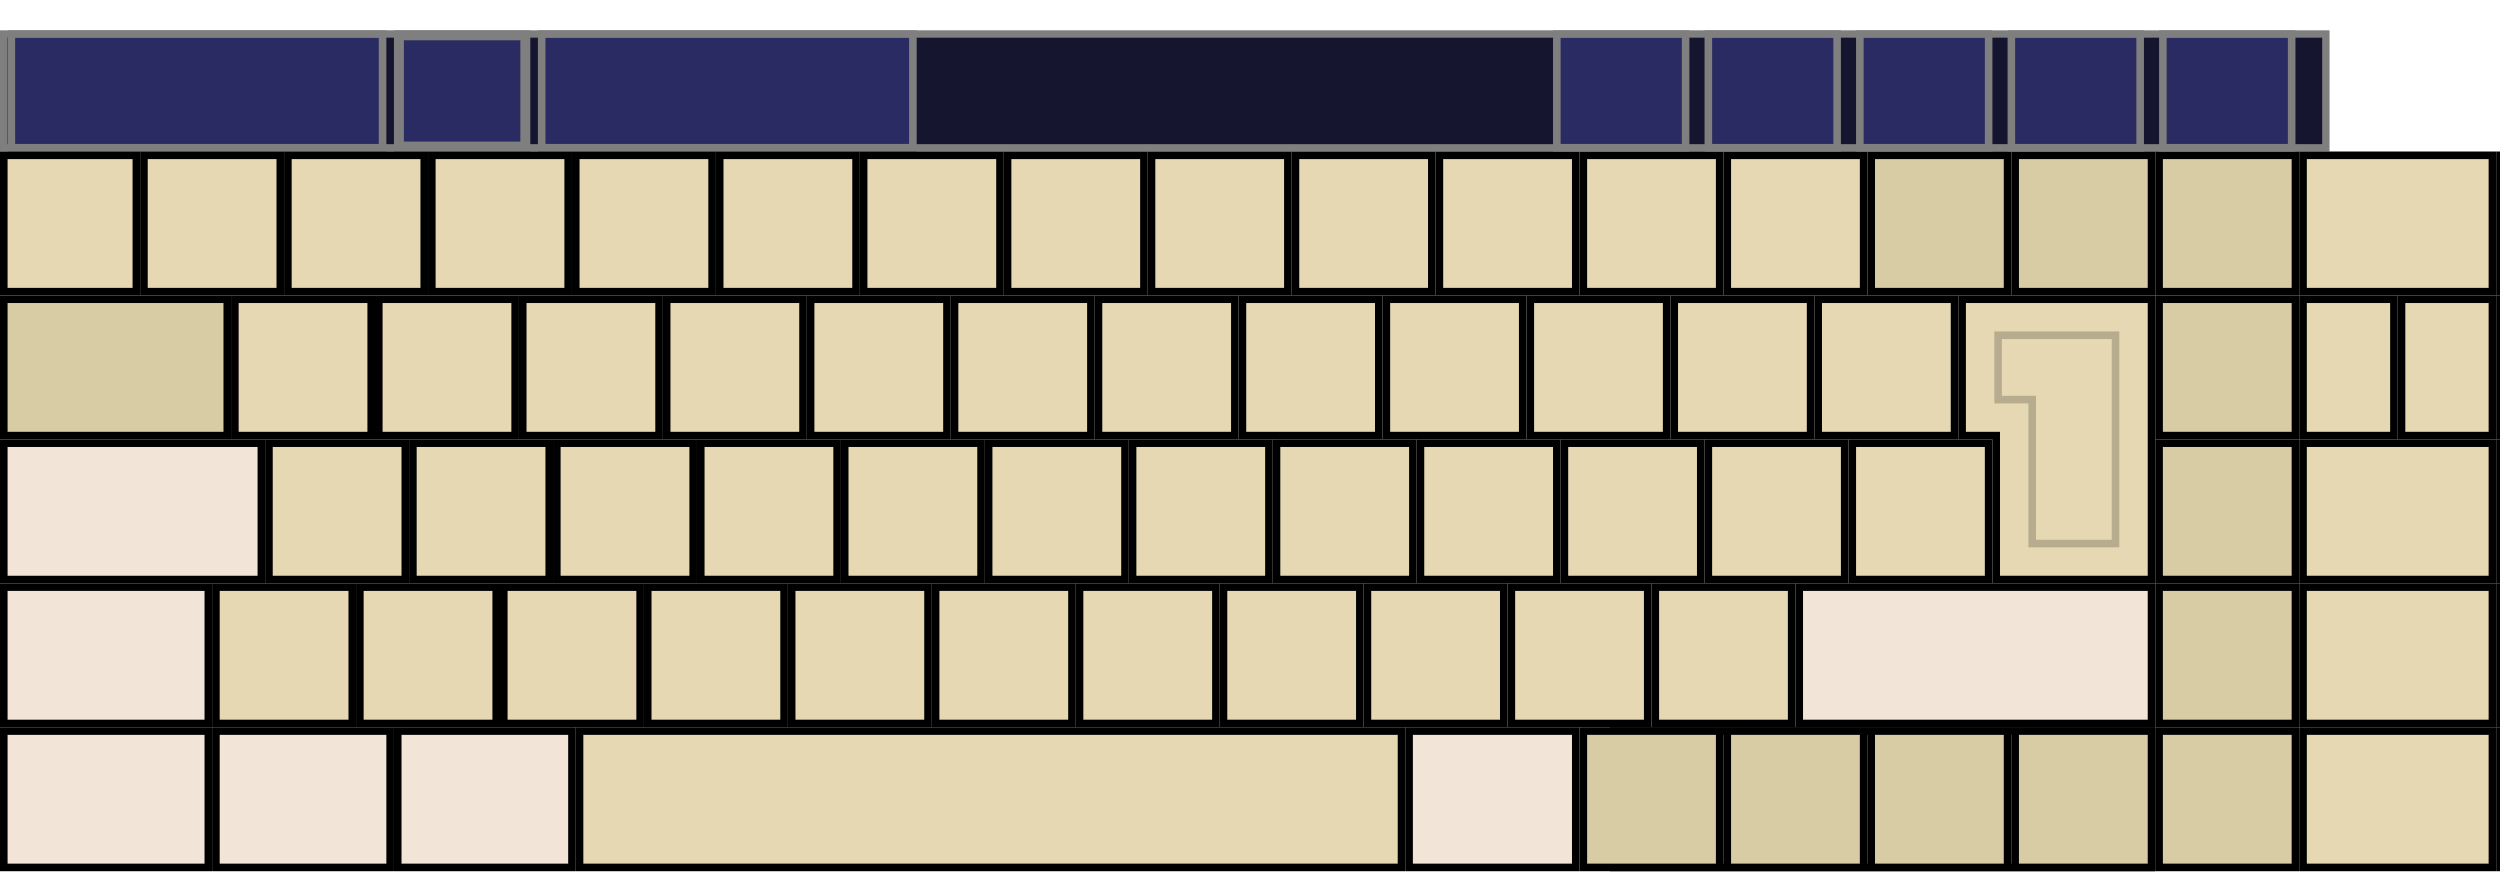
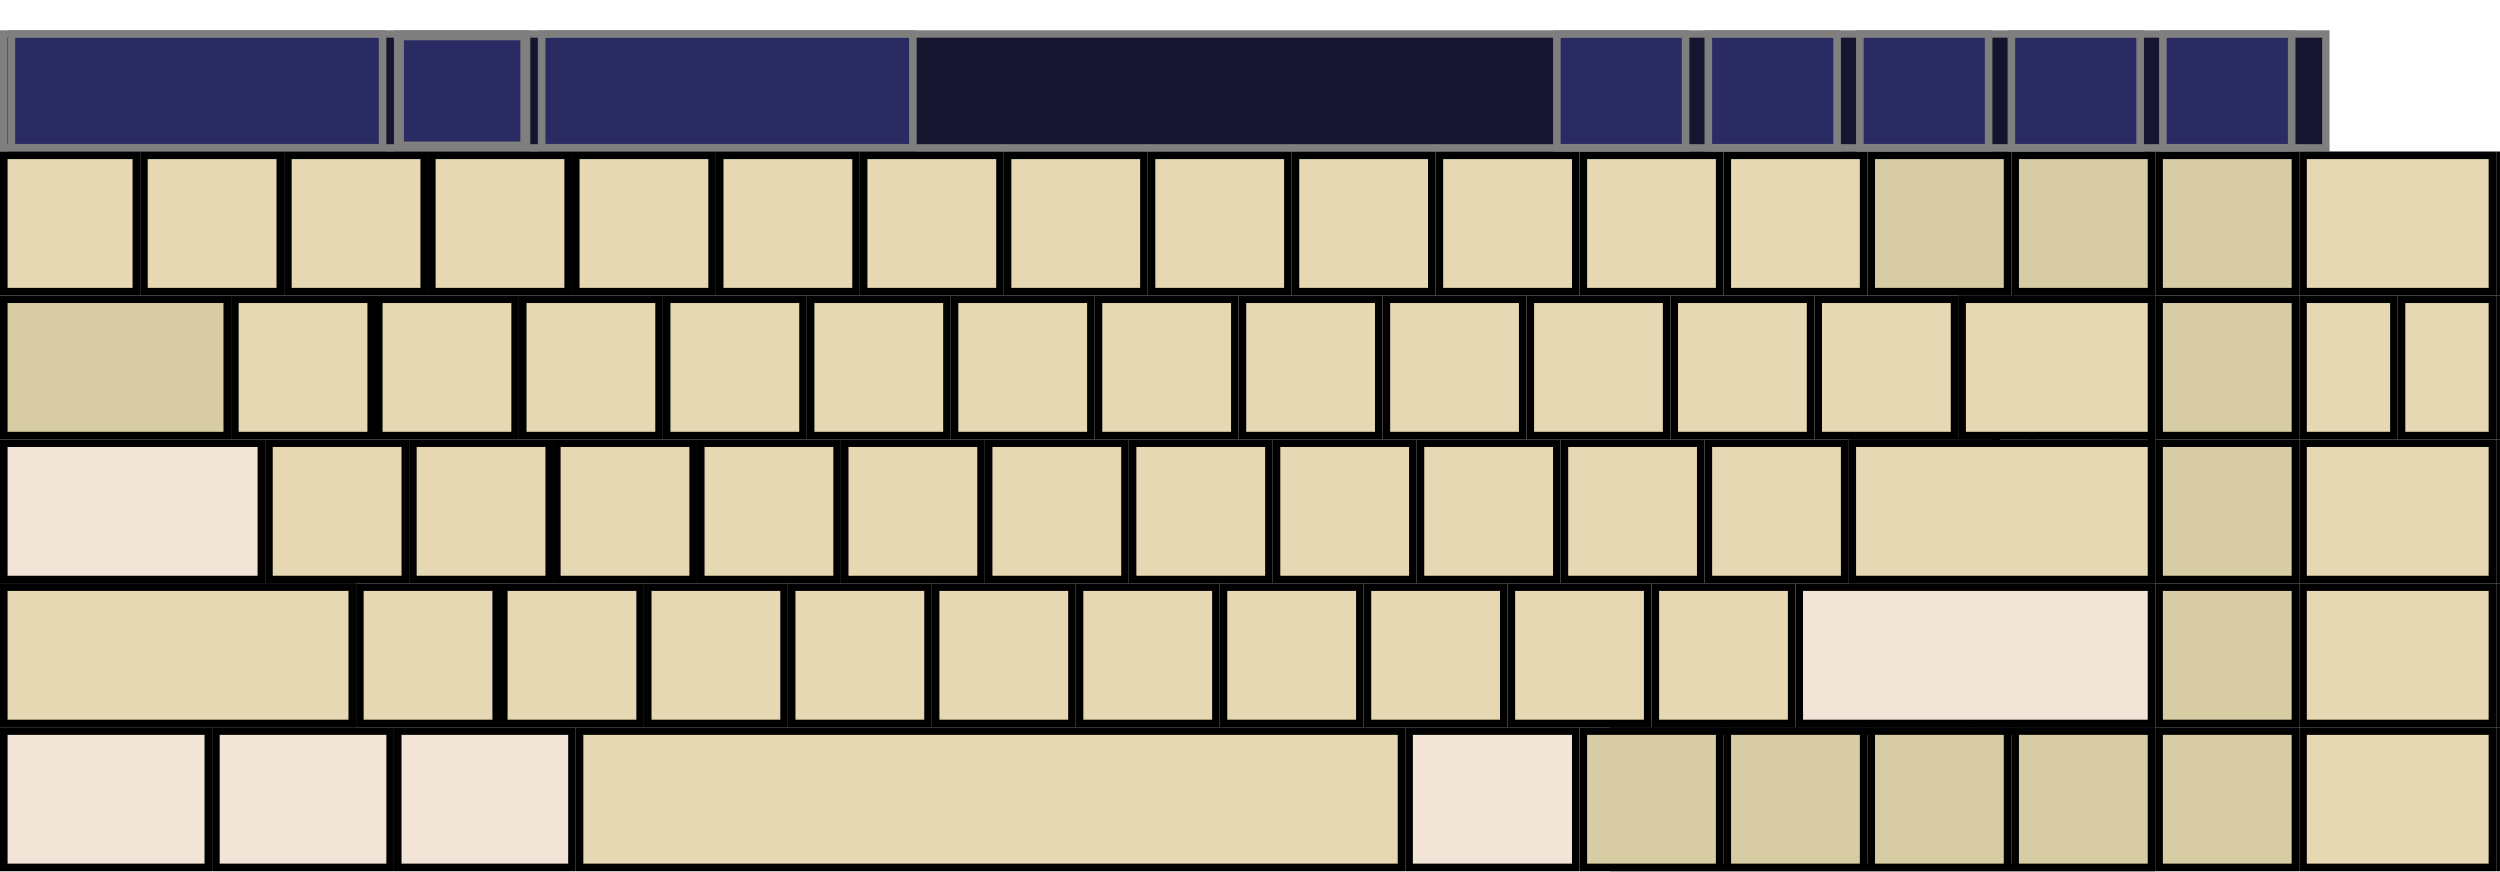
<svg xmlns="http://www.w3.org/2000/svg" id="svg2" height="115" width="330" version="1.0">
  <defs id="defs90" />
  <rect id="wordlist" height="15.028" width="306.528" y="4.486" x="0.486" style="fill:#151530;stroke:#7f7f7f;stroke-width:0.972;stroke-miterlimit:4;stroke-dasharray:none" />
  <rect id="prediction" height="15" width="49" y="4.5" x="71.5" style="color:#000000;display:inline;overflow:visible;visibility:visible;fill:#2b2b63;fill-opacity:1;fill-rule:nonzero;stroke:#7f7f7f;stroke-width:1;stroke-linecap:butt;stroke-linejoin:miter;stroke-miterlimit:4;stroke-dasharray:none;stroke-dashoffset:0;stroke-opacity:1;marker:none;enable-background:accumulate" />
  <rect id="correction" height="15" width="49" y="4.5" x="1.5" style="color:#000000;display:inline;overflow:visible;visibility:visible;fill:#2b2b63;fill-opacity:1;fill-rule:nonzero;stroke:#7f7f7f;stroke-width:1;stroke-linecap:butt;stroke-linejoin:miter;stroke-miterlimit:4;stroke-dasharray:none;stroke-dashoffset:0;stroke-opacity:1;marker:none;enable-background:accumulate" />
  <rect id="expand-corrections" height="14.686" width="16.686" y="4.657" x="52.657" style="fill:#2b2b63;stroke:#7f7f7f;stroke-width:1.314;stroke-miterlimit:4;stroke-dasharray:none" />
  <rect id="AB01" style="fill:#e5d8b2;stroke:#000000" height="18" width="18" y="77.5" x="47.5" />
  <rect id="AE02" style="fill:#e5d8b2;stroke:#000000" height="18" width="18" y="20.5" x="38" />
  <rect id="AE03" style="fill:#e5d8b2;stroke:#000000" height="18" width="18" y="20.5" x="57" />
  <rect id="AD09" style="fill:#e5d8b2;stroke:#000000" height="18" width="18" y="39.5" x="183" />
  <rect id="AE01" style="fill:#e5d8b2;stroke:#000000" height="18" width="18" y="20.5" x="19" />
  <rect id="AE06" style="fill:#e5d8b2;stroke:#000000" height="18" width="18" y="20.5" x="114" />
  <rect id="AE07" style="fill:#e5d8b2;stroke:#000000" height="18" width="18" y="20.5" x="133" />
  <rect id="AE04" style="fill:#e5d8b2;stroke:#000000" height="18" width="18" y="20.5" x="76" />
  <rect id="AE05" style="fill:#e5d8b2;stroke:#000000" height="18" width="18" y="20.5" x="95" />
  <rect id="AD03" style="fill:#e5d8b2;stroke:#000000" height="18" width="18" y="39.5" x="69" />
  <rect id="AD02" style="fill:#e5d8b2;stroke:#000000" height="18" width="18" y="39.5" x="50" />
  <rect id="AD01" style="fill:#e5d8b2;stroke:#000000" height="18" width="18" y="39.5" x="31" />
  <rect id="AE09" style="fill:#e5d8b2;stroke:#000000" height="18" width="18" y="20.5" x="171" />
  <rect id="AD07" style="fill:#e5d8b2;stroke:#000000" height="18" width="18" y="39.5" x="145" />
  <rect id="AD06" style="fill:#e5d8b2;stroke:#000000" height="18" width="18" y="39.5" x="126" />
  <rect id="AD05" style="fill:#e5d8b2;stroke:#000000" height="18" width="18" y="39.5" x="107" />
  <rect id="AD04" style="fill:#e5d8b2;stroke:#000000" height="18" width="18" y="39.5" x="88" />
  <rect id="AB10" style="fill:#e5d8b2;stroke:#000000" height="18" width="18" y="77.5" x="218.5" />
  <rect id="AC11" style="fill:#e5d8b2;stroke:#000000" height="18" width="18" y="58.5" x="225.5" />
  <rect id="AC10" style="fill:#e5d8b2;stroke:#000000" height="18" width="18" y="58.5" x="206.5" />
  <rect id="TLDE" style="fill:#e5d8b2;stroke:#000000;stroke-width:1" height="18" width="17.5" y="20.5" x="0.5" />
  <rect id="LSGT" style="fill:#e5d8b2;stroke:#000000" height="18" width="18" y="77.5" x="28.5" />
  <rect id="BKSL" style="fill:#e5d8b2;stroke:#000000;stroke-width:1" height="18" width="18" y="58.5" x="244.5" />
  <rect id="AD10" style="fill:#e5d8b2;stroke:#000000" height="18" width="18" y="39.5" x="202" />
  <rect id="AD11" style="fill:#e5d8b2;stroke:#000000" height="18" width="18" y="39.5" x="221" />
  <rect id="AD12" style="fill:#e5d8b2;stroke:#000000" height="18" width="18" y="39.5" x="240" />
  <rect id="AB08" style="fill:#e5d8b2;stroke:#000000" height="18" width="18" y="77.5" x="180.5" />
  <rect id="AE11" style="fill:#e5d8b2;stroke:#000000" height="18" width="18" y="20.5" x="209" />
  <rect id="AE10" style="fill:#e5d8b2;stroke:#000000" height="18" width="18" y="20.5" x="190" />
  <rect id="AE12" style="fill:#e5d8b2;stroke:#000000" height="18" width="18" y="20.5" x="228" />
  <rect id="AC04" style="fill:#e5d8b2;stroke:#000000" height="18" width="18" y="58.5" x="92.5" />
  <rect id="AC05" style="fill:#e5d8b2;stroke:#000000" height="18" width="18" y="58.5" x="111.5" />
  <rect id="AC06" style="fill:#e5d8b2;stroke:#000000" height="18" width="18" y="58.5" x="130.5" />
  <rect id="AC07" style="fill:#e5d8b2;stroke:#000000" height="18" width="18" y="58.5" x="149.5" />
  <rect id="AB09" style="fill:#e5d8b2;stroke:#000000" height="18" width="18" y="77.5" x="199.5" />
  <rect id="AC01" style="fill:#e5d8b2;stroke:#000000" height="18" width="18" y="58.5" x="35.5" />
  <rect id="AC02" style="fill:#e5d8b2;stroke:#000000" height="18" width="18" y="58.5" x="54.5" />
  <rect id="AC03" style="fill:#e5d8b2;stroke:#000000" height="18" width="18" y="58.5" x="73.5" />
  <rect id="AB05" style="fill:#e5d8b2;stroke:#000000" height="18" width="18" y="77.5" x="123.5" />
  <rect id="AB04" style="fill:#e5d8b2;stroke:#000000" height="18" width="18" y="77.5" x="104.5" />
  <rect id="AE08" style="fill:#e5d8b2;stroke:#000000" height="18" width="18" y="20.5" x="152" />
  <rect id="AB06" style="fill:#e5d8b2;stroke:#000000" height="18" width="18" y="77.5" x="142.5" />
  <rect id="AC08" style="fill:#e5d8b2;stroke:#000000" height="18" width="18" y="58.5" x="168.5" />
  <rect id="AC09" style="fill:#e5d8b2;stroke:#000000" height="18" width="18" y="58.5" x="187.5" />
  <rect id="AB03" style="fill:#e5d8b2;stroke:#000000" height="18" width="18" y="77.5" x="85.5" />
  <rect id="AB02" style="fill:#e5d8b2;stroke:#000000" height="18" width="18" y="77.5" x="66.5" />
  <rect id="AD08" style="fill:#e5d8b2;stroke:#000000" height="18" width="18" y="39.5" x="164" />
  <rect id="AB07" style="fill:#e5d8b2;stroke:#000000" height="18" width="18" y="77.5" x="161.5" />
  <rect id="RCTL" style="fill:#f2e5d8;stroke:#000000" height="18" width="23" y="96.5" x="261" />
  <rect id="LCTL" style="fill:#f2e5d8;stroke:#000000" height="18" width="27" y="96.5" x="0.5" />
  <rect id="LALT" style="fill:#f2e5d8;stroke:#000000" height="18" width="23" y="96.5" x="52.5" />
  <rect id="MENU" style="fill:#d8cca5;stroke:#000000" height="18" width="23" y="96.5" x="237" />
  <rect id="RWIN" style="fill:#d8cca5;stroke:#000000" height="18" width="23" y="96.5" x="213" />
  <rect id="LWIN" style="fill:#f2e5d8;stroke:#000000" height="18" width="23" y="96.5" x="28.5" />
  <rect id="BKSP" style="fill:#d8cca5;stroke:#000000;stroke-width:1" height="18" width="18" y="20.5" x="247" />
  <rect id="DELE" style="fill:#d8cca5;stroke:#000000;stroke-width:1" height="18" width="18" y="20.5" x="266" />
  <rect id="TAB" style="fill:#d8cca5;stroke:#000000;stroke-width:1" height="18" width="29.5" y="39.5" x="0.5" />
  <rect id="CAPS" style="fill:#f2e5d8;stroke:#000000;stroke-width:1" height="18" width="34" y="58.5" x="0.5" />
  <rect id="RTRN_" style="fill:#d8cca5;stroke:#000000" height="18" width="42" y="-57.319" x="250.371" />
  <rect id="LFSH" style="fill:#f2e5d8;stroke:#000000;stroke-width:1" height="18" width="27" y="77.5" x="0.5" />
  <rect id="RTSH" style="fill:#f2e5d8;stroke:#000000;stroke-width:1" height="18" width="46.5" y="77.5" x="237.5" />
  <rect id="SPCE" style="fill:#e5d8b2;stroke:#000000;stroke-width:1" height="18" width="108.5" y="96.5" x="76.5" />
  <rect id="RALT" style="fill:#f2e5d8;stroke:#000000" height="18" width="22" y="96.5" x="186" />
  <rect id="LEFT" style="fill:#d8cca5;stroke:#000000" height="18" width="18" y="96.5" x="209" />
  <rect id="RGHT" style="fill:#d8cca5;stroke:#000000" height="18" width="18" y="96.5" x="228" />
  <rect id="UP" style="fill:#d8cca5;stroke:#000000" height="18" width="18" y="96.5" x="247" />
  <rect id="DOWN" style="fill:#d8cca5;stroke:#000000" height="18" width="18" y="96.5" x="266" />
  <rect id="middleclick" style="fill:#d8cca5;stroke:#000000" height="18" width="18" y="20.5" x="285" />
  <rect id="secondaryclick" style="fill:#d8cca5;stroke:#000000" height="18" width="18" y="39.5" x="285" />
  <rect id="doubleclick" style="fill:#d8cca5;stroke:#000000" height="18" width="18" y="58.5" x="285" />
  <rect id="dragclick" style="fill:#d8cca5;stroke:#000000" height="18" width="18" y="77.5" x="285" />
  <rect id="hoverclick" style="fill:#d8cca5;stroke:#000000" height="18" width="18" y="96.5" x="285" />
  <rect id="hide" style="fill:#e5d8b2;stroke:#000000" height="18" width="25" y="20.5" x="304" />
  <rect id="showclick" style="fill:#e5d8b2;stroke:#000000" height="18" width="12" y="39.5" x="304" />
  <rect id="move" style="fill:#e5d8b2;stroke:#000000" height="18" width="12" y="39.5" x="317" />
  <rect id="layer0" style="fill:#e5d8b2;stroke:#000000" height="18" width="25" y="58.5" x="304" />
  <rect id="layer1" style="fill:#e5d8b2;stroke:#000000" height="18" width="25" y="77.5" x="304" />
  <rect id="layer2" style="fill:#e5d8b2;stroke:#000000" height="18" width="25" y="96.5" x="304" />
  <rect id="inputline" style="fill:#151530;fill-opacity:0.594;stroke:#000000;stroke-width:1" height="18" width="246" y="-53.768" x="-50.212" />
  <rect x="330" y="20.5" width="22" height="18" style="fill:#e5d8b2;stroke:#000000;stroke-width:1" id="move.wordlist" />
  <rect id="showclick.wordlist" style="fill:#e5d8b2;stroke:#000000;stroke-width:1" height="18" width="22" y="39.5" x="330" />
  <rect x="330" y="58.5" width="22" height="18" style="fill:#e5d8b2;stroke:#000000;stroke-width:1" id="layer0.wordlist" />
  <rect x="330" y="77.5" width="22" height="18" style="fill:#e5d8b2;stroke:#000000;stroke-width:1" id="layer1.wordlist" />
  <rect x="330" y="96.5" width="22" height="18" style="fill:#e5d8b2;stroke:#000000;stroke-width:1" id="layer2.wordlist" />
  <rect style="fill:#2b2b63;stroke:#7f7f7f;stroke-width:1;stroke-miterlimit:4;stroke-dasharray:none" x="285.5" y="4.5" width="17" height="15" id="hide.wordlist" />
  <rect id="language.wordlist" height="15" width="17" y="4.5" x="265.5" style="fill:#2b2b63;stroke:#7f7f7f;stroke-width:1;stroke-miterlimit:4;stroke-dasharray:none" />
  <g id="RTRN">
    <path id="RTRN_100pct" d="m 259,39.5 25,0 0,37 -20.5,0 0,-19 -4.5,0 z" style="fill:#e5d8b2;fill-opacity:1;stroke:#000000;stroke-width:1" />
    <path style="opacity:0.2;fill:#e5d8b2;fill-opacity:1;stroke:#000000;stroke-width:1" d="m 263.75,44.25 15.5,0 0,27.5 -11,0 0,-19 -4.5,0 z" id="RTRN_50pct" />
  </g>
+   <rect id="RTRN_ansi" height="18" width="39.5" y="58.5" x="244.5" style="fill:#e5d8b2;stroke:#000000" />
+   <rect id="BKSL_ansi" height="18" width="25" y="39.5" x="259" style="fill:#e5d8b2;stroke:#000000" />
+   <rect id="LFSH_ansi" height="18" width="46" y="77.5" x="0.5" style="fill:#e5d8b2;stroke:#000000" />
  <rect style="fill:#2b2b63;stroke:#7f7f7f;stroke-width:1;stroke-miterlimit:4;stroke-dasharray:none" x="225.5" y="4.5" width="17" height="15" id="next-predictions.wordlist" />
  <rect style="fill:#2b2b63;stroke:#7f7f7f;stroke-width:1;stroke-miterlimit:4;stroke-dasharray:none" x="205.5" y="4.5" width="17" height="15" id="previous-predictions.wordlist" />
  <rect id="pause-learning.wordlist" height="15" width="17" y="4.5" x="245.5" style="fill:#2b2b63;stroke:#7f7f7f;stroke-width:1;stroke-miterlimit:4;stroke-dasharray:none" />
</svg>
